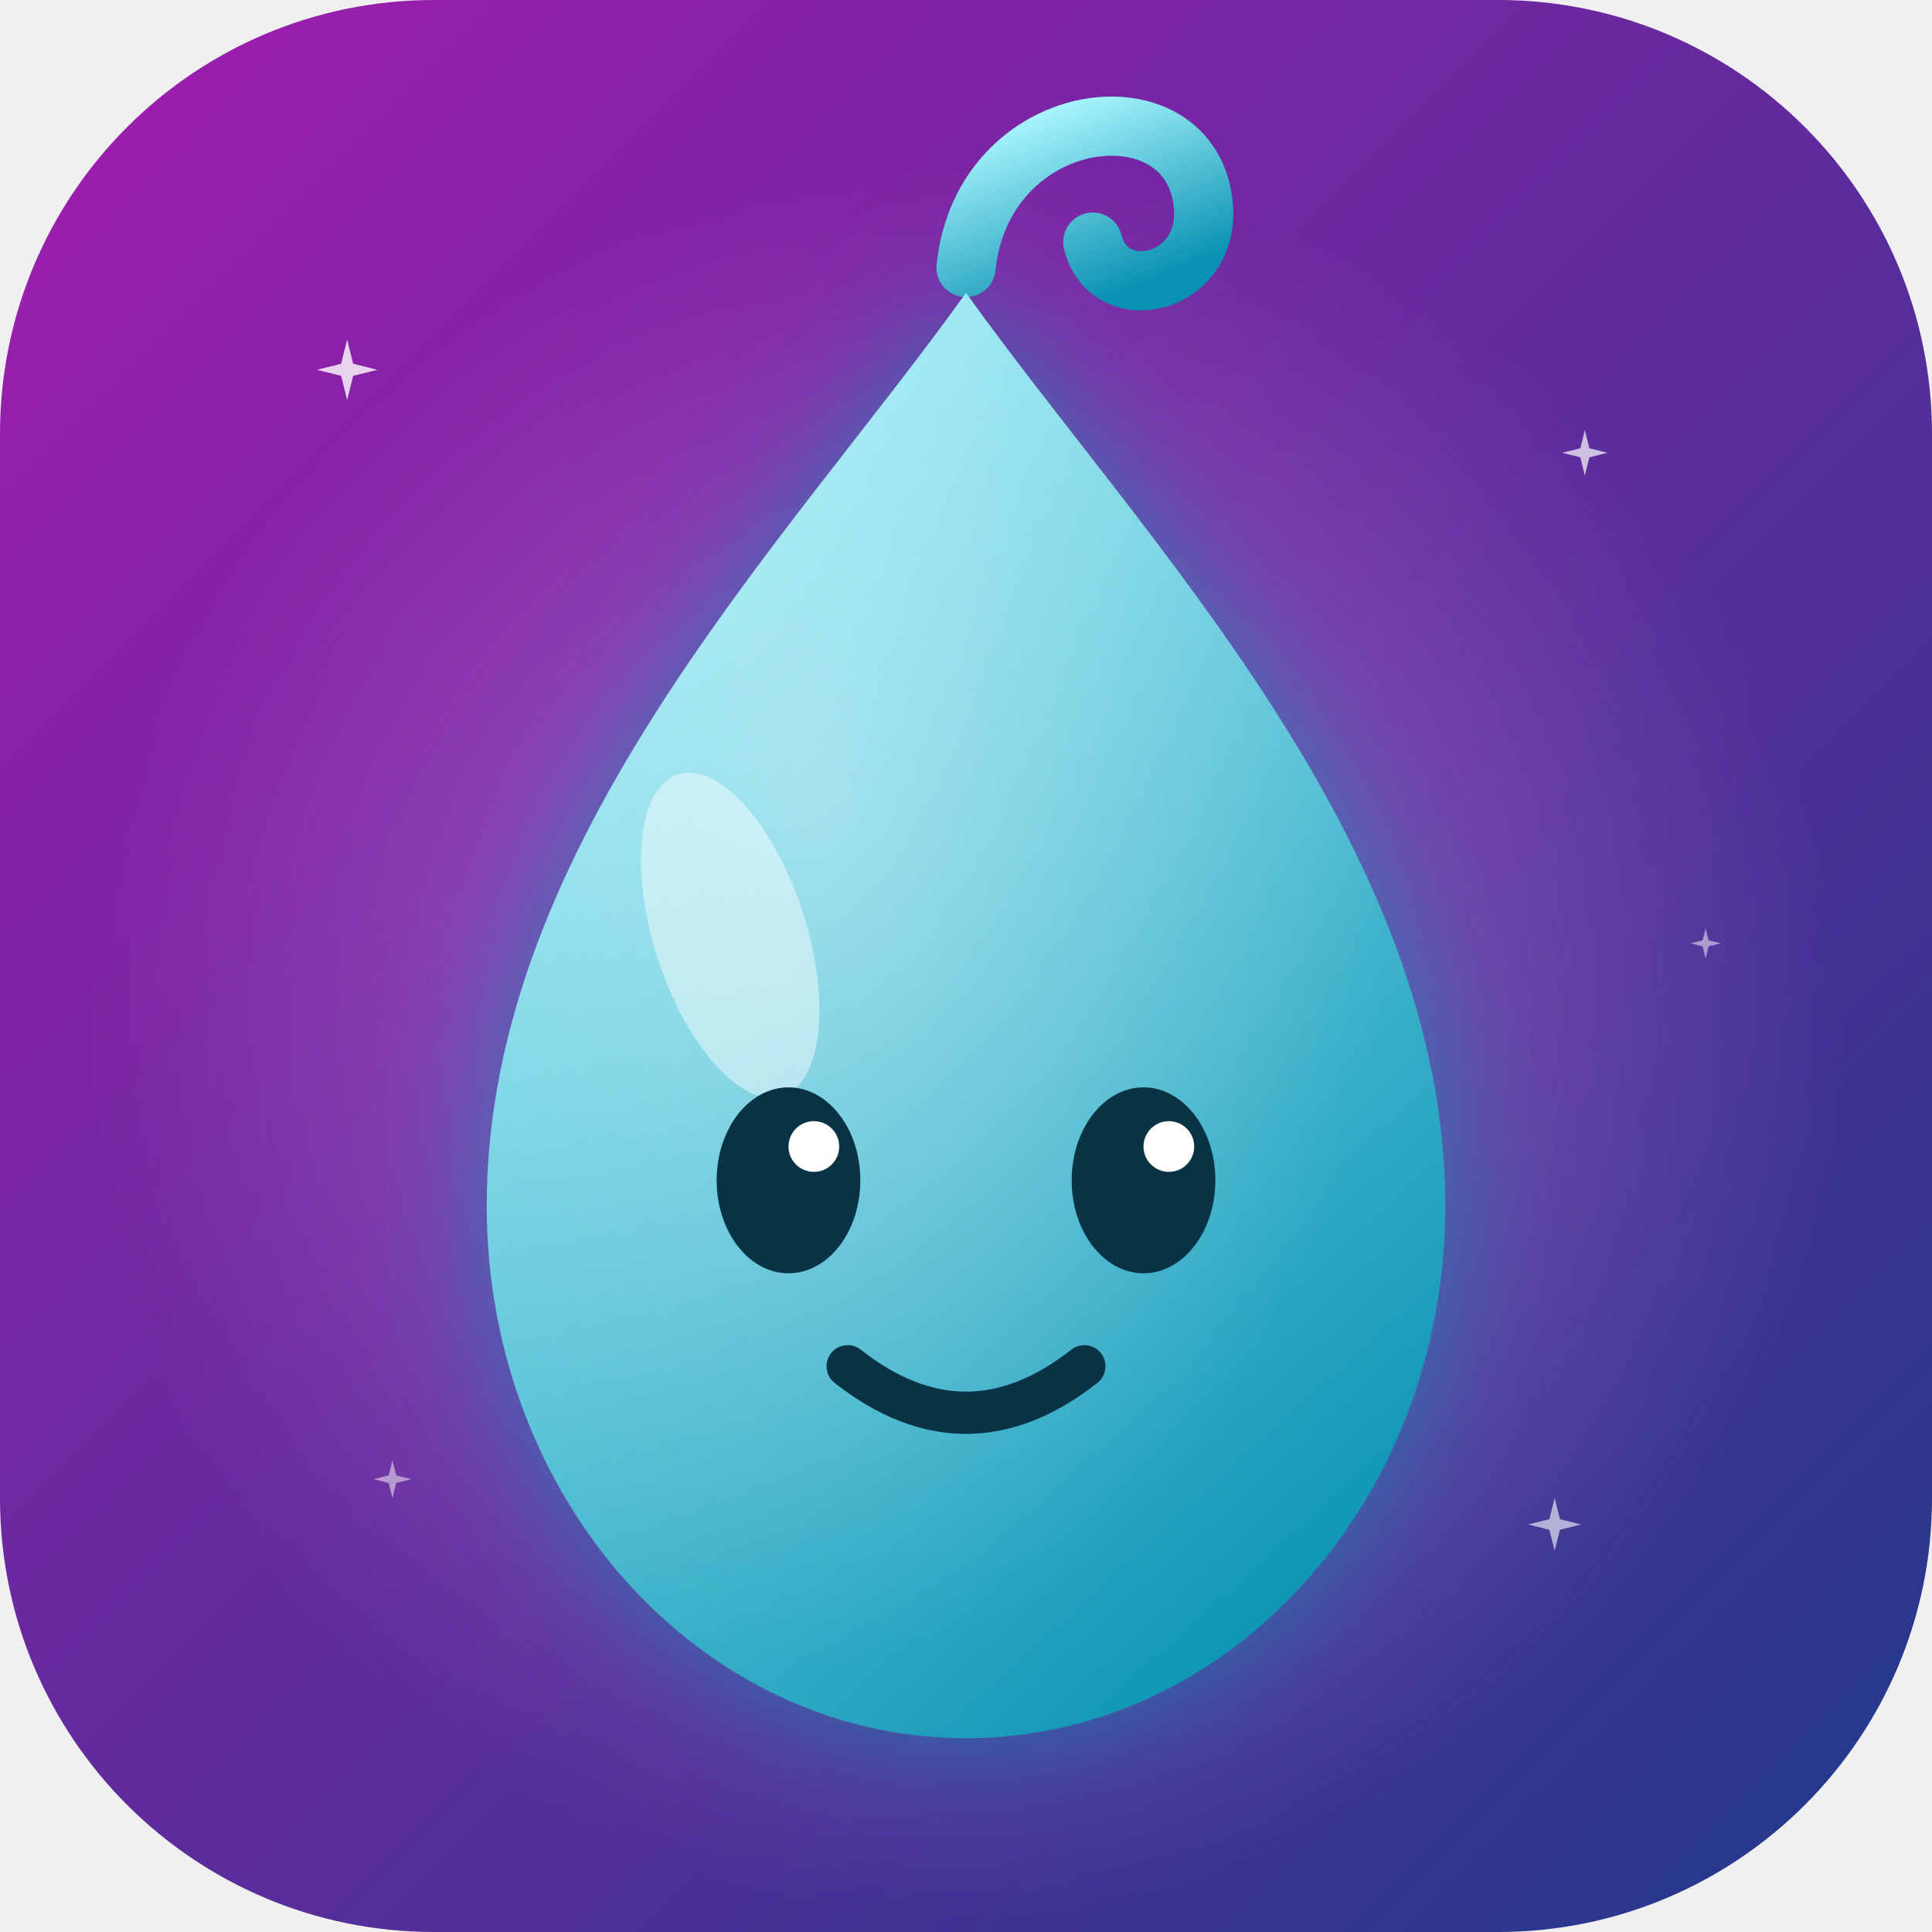
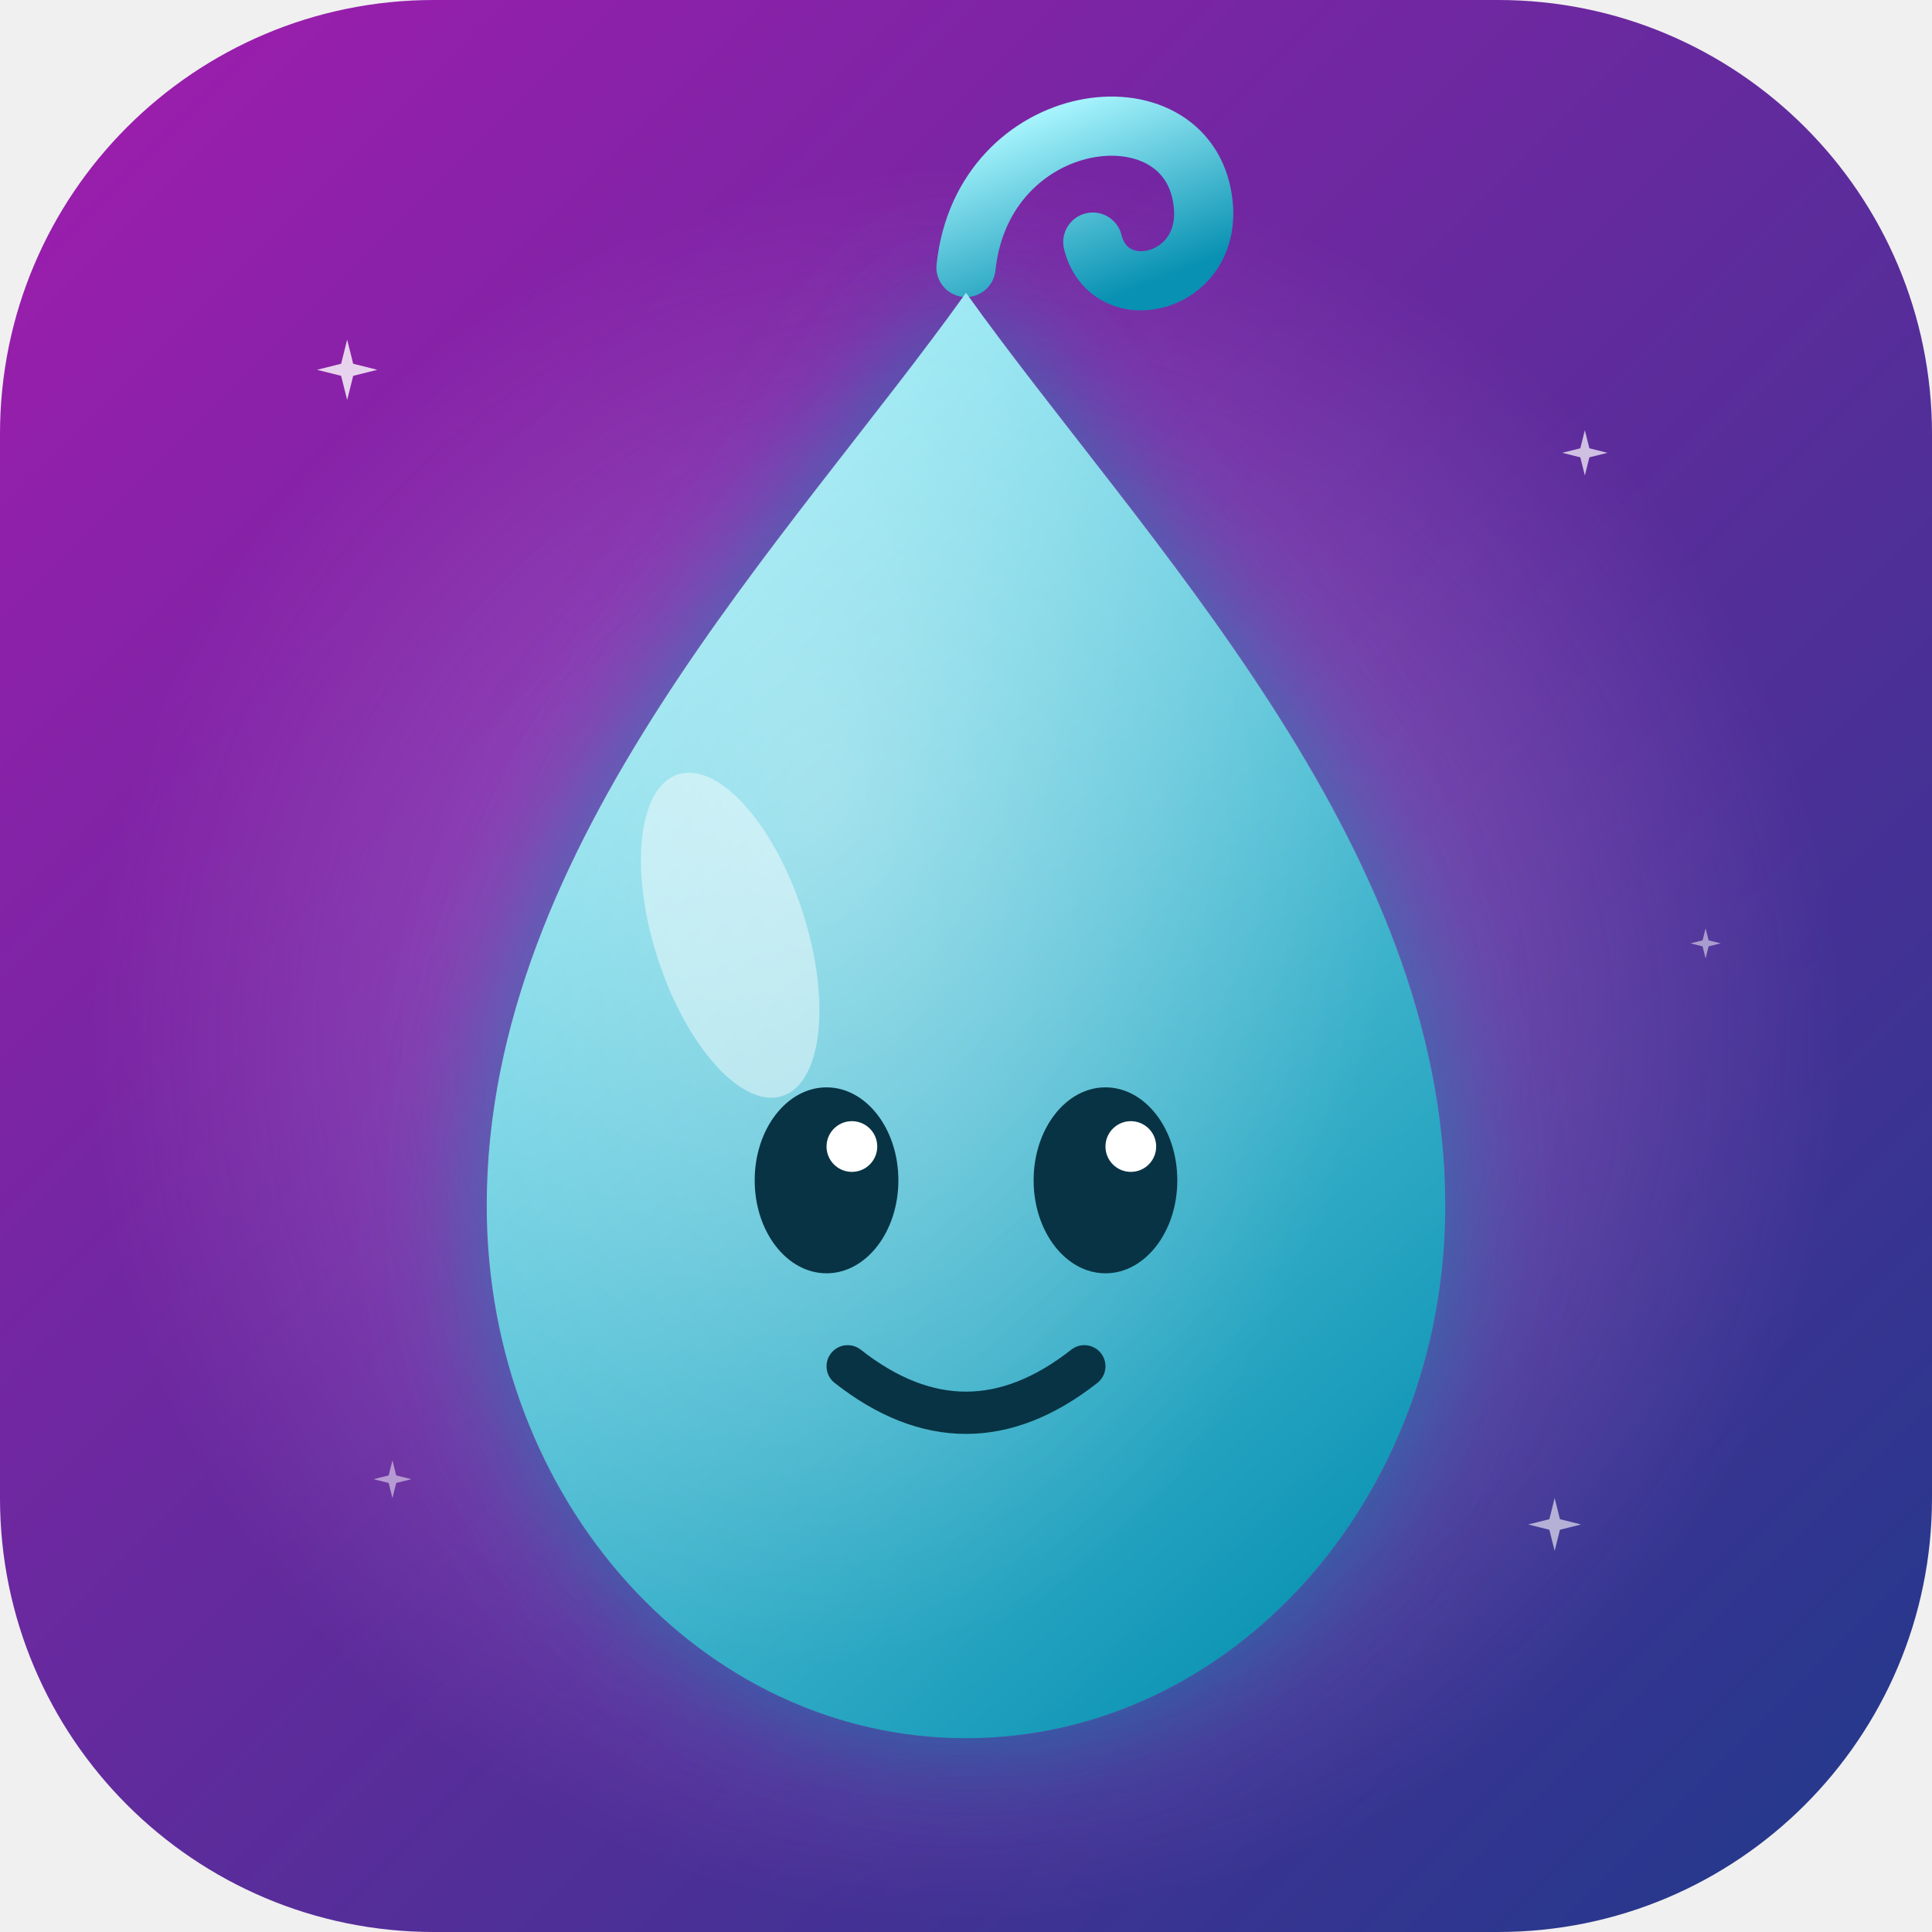
<svg xmlns="http://www.w3.org/2000/svg" viewBox="0 0 512 512" width="512" height="512">
  <defs>
    <linearGradient id="bg" x1="0" y1="0" x2="1" y2="1">
      <stop offset="0" stop-color="#A21CAF" />
      <stop offset="1" stop-color="#1E3A8A" />
    </linearGradient>
    <radialGradient id="bgr" cx="50%" cy="50%" r="72%">
      <stop offset="0" stop-color="#A21CAF" />
      <stop offset="1" stop-color="#1E3A8A" />
    </radialGradient>
    <radialGradient id="halo" cx="50%" cy="54%" r="45%">
      <stop offset="0" stop-color="#F0ABFC" stop-opacity="0.45" />
      <stop offset="1" stop-color="#F0ABFC" stop-opacity="0" />
    </radialGradient>
    <linearGradient id="drop" x1="0.2" y1="0" x2="0.8" y2="1">
      <stop offset="0" stop-color="#A5F3FC" />
      <stop offset="1" stop-color="#0891B2" />
    </linearGradient>
    <radialGradient id="shine" cx="35%" cy="35%" r="60%">
      <stop offset="0" stop-color="#fff" stop-opacity="0.35" />
      <stop offset="1" stop-color="#fff" stop-opacity="0" />
    </radialGradient>
    <filter id="glow" x="-50%" y="-50%" width="200%" height="200%">
      <feGaussianBlur stdDeviation="14" />
    </filter>
    <filter id="sm" x="-50%" y="-50%" width="200%" height="200%">
      <feGaussianBlur stdDeviation="4" />
    </filter>
    <mask id="wrm">
      <rect x="-60" y="-60" width="120" height="220" fill="#fff" />
      <rect x="-11" y="-50" width="22" height="34" rx="4" fill="#000" />
    </mask>
    <g id="wr" mask="url(#wrm)" fill="#FDF4FF">
      <circle r="30" />
      <rect x="-11" y="0" width="22" height="104" rx="11" />
    </g>
    <clipPath id="tile">
      <rect width="512" height="512" rx="115" />
    </clipPath>
  </defs>
  <g clip-path="url(#tile)">
    <rect width="512" height="512" fill="url(#bg)" />
    <rect width="512" height="512" fill="url(#halo)" />
    <g transform="translate(92 98)">
      <path d="M0 -8 L1.6 -1.6 L8 0 L1.6 1.6 L0 8 L-1.6 1.6 L-8 0 L-1.6 -1.6 Z" fill="#fff" opacity="0.8" />
    </g>
    <g transform="translate(420 120)">
      <path d="M0 -6 L1.2 -1.2 L6 0 L1.2 1.2 L0 6 L-1.2 1.2 L-6 0 L-1.2 -1.2 Z" fill="#fff" opacity="0.7" />
    </g>
    <g transform="translate(412 404)">
      <path d="M0 -7 L1.4 -1.4 L7 0 L1.4 1.4 L0 7 L-1.4 1.4 L-7 0 L-1.4 -1.4 Z" fill="#fff" opacity="0.6" />
    </g>
    <g transform="translate(104 392)">
      <path d="M0 -5 L1 -1 L5 0 L1 1 L0 5 L-1 1 L-5 0 L-1 -1 Z" fill="#fff" opacity="0.5" />
    </g>
    <g transform="translate(452 250)">
      <path d="M0 -4 L0.8 -0.8 L4 0 L0.8 0.8 L0 4 L-0.8 0.8 L-4 0 L-0.8 -0.8 Z" fill="#fff" opacity="0.5" />
    </g>
    <g transform="translate(256 268) scale(1.12)">
      <path d="M0 -170 C 41.4 -112, 113.4 -40, 113.4 46 A113.4 126 0 0 1 -113.4 46 C -113.4 -40, -41.4 -112, 0 -170 Z" fill="#0891B2" filter="url(#glow)" opacity="0.6" />
      <path d="M0 -176 C 4 -214, 52 -220, 56 -192 C 59 -172, 34 -166, 30 -182" fill="none" stroke="url(#drop)" stroke-width="14" stroke-linecap="round" />
      <path d="M0 -170 C 41.4 -112, 113.4 -40, 113.4 46 A113.4 126 0 0 1 -113.4 46 C -113.4 -40, -41.4 -112, 0 -170 Z" fill="url(#drop)" />
      <path d="M0 -170 C 41.4 -112, 113.4 -40, 113.4 46 A113.4 126 0 0 1 -113.4 46 C -113.4 -40, -41.4 -112, 0 -170 Z" fill="url(#shine)" />
      <ellipse cx="-55.8" cy="-18" rx="18" ry="40" fill="#fff" opacity="0.45" transform="rotate(-18 -55.8 -18)" />
      <g fill="#083344">
-         <ellipse cx="-42" cy="40" rx="17" ry="22" />
-         <ellipse cx="42" cy="40" rx="17" ry="22" />
+         <ellipse cx="-33" cy="40" rx="17" ry="22" />
+         <ellipse cx="33" cy="40" rx="17" ry="22" />
      </g>
      <g fill="#fff">
-         <circle cx="-36" cy="32" r="6" />
-         <circle cx="48" cy="32" r="6" />
+         <circle cx="-27" cy="32" r="6" />
+         <circle cx="39" cy="32" r="6" />
      </g>
      <path d="M-28 84 Q0 106 28 84" fill="none" stroke="#083344" stroke-width="10" stroke-linecap="round" />
    </g>
  </g>
</svg>
